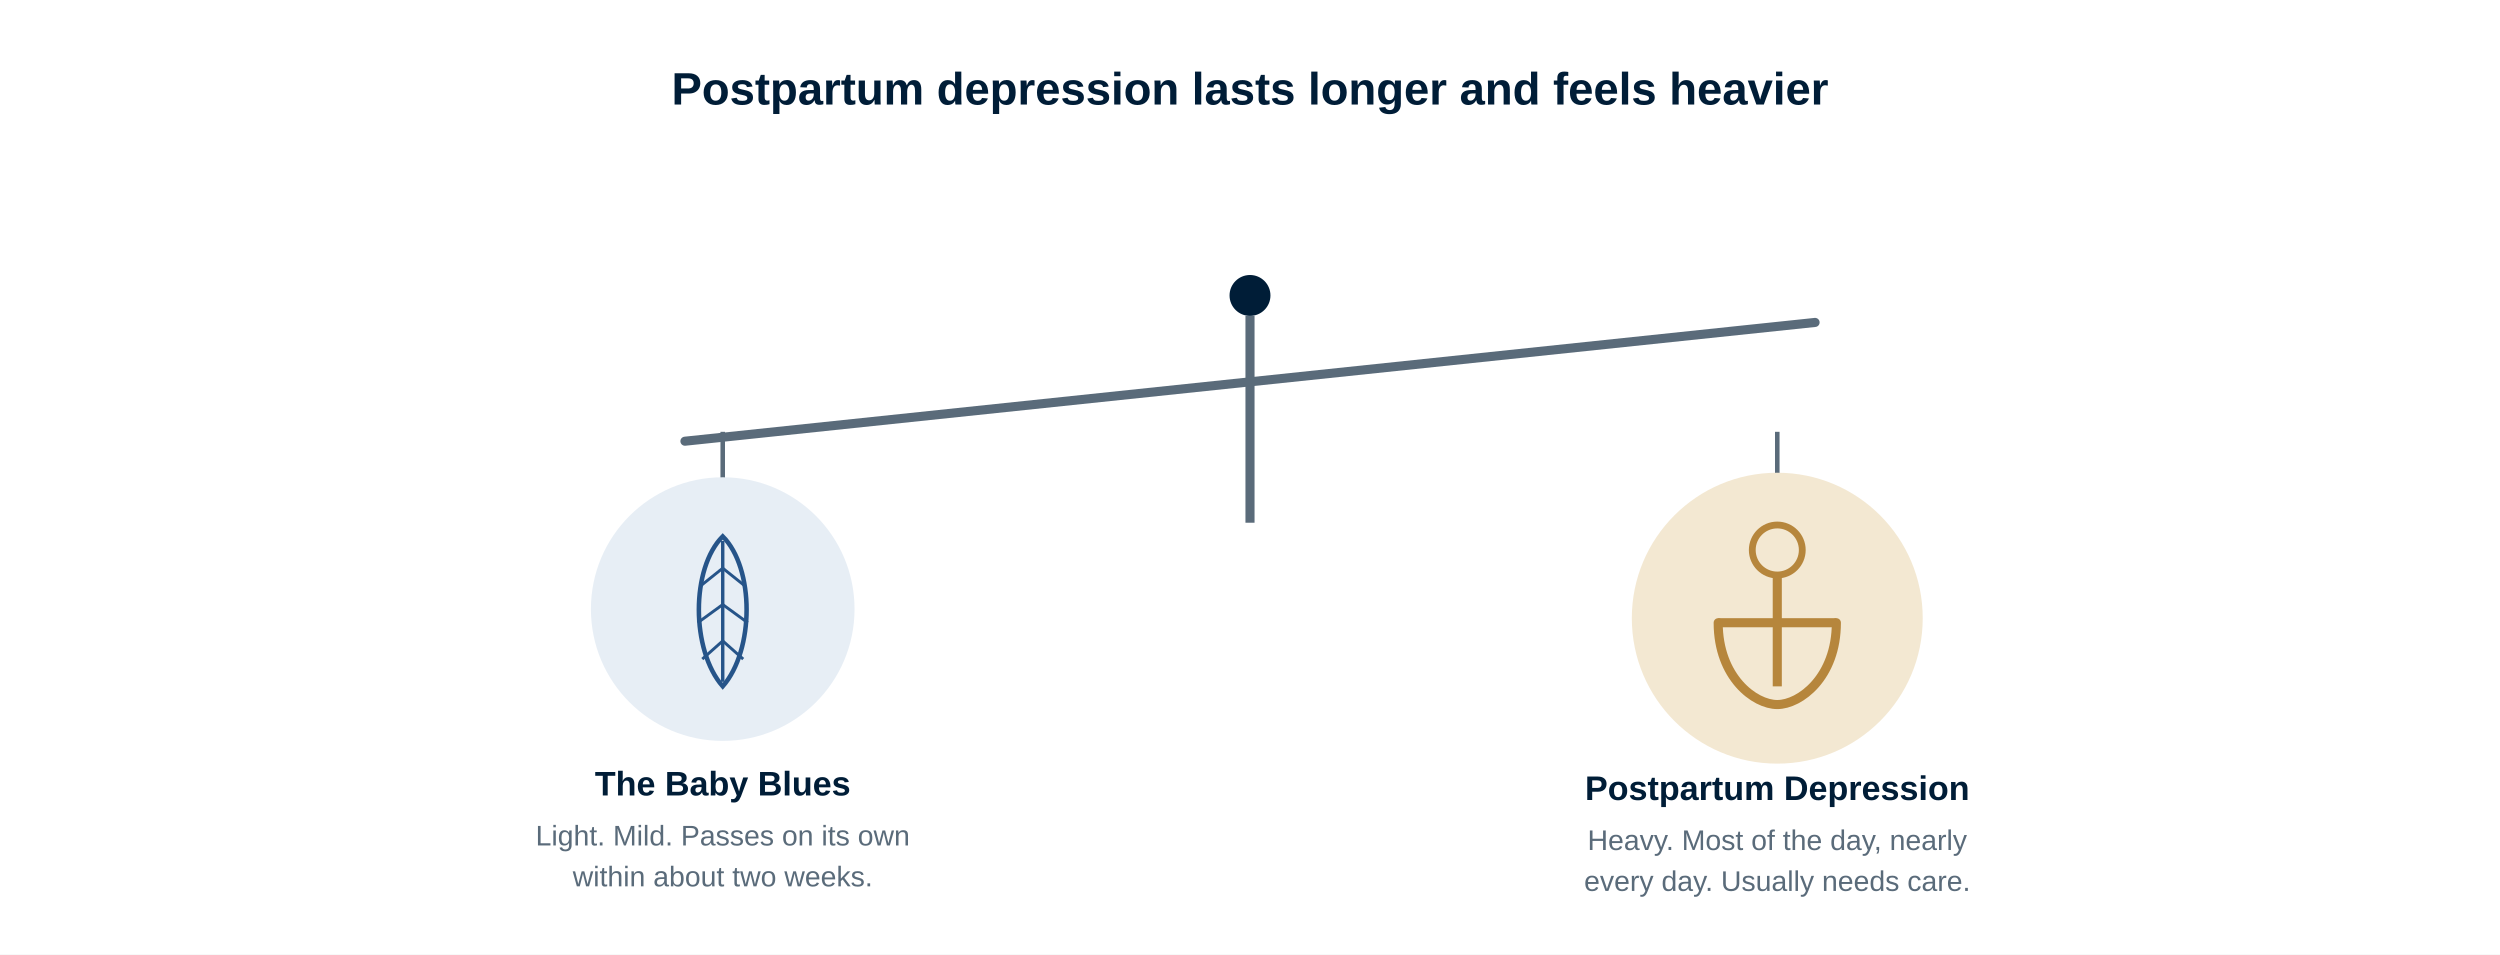
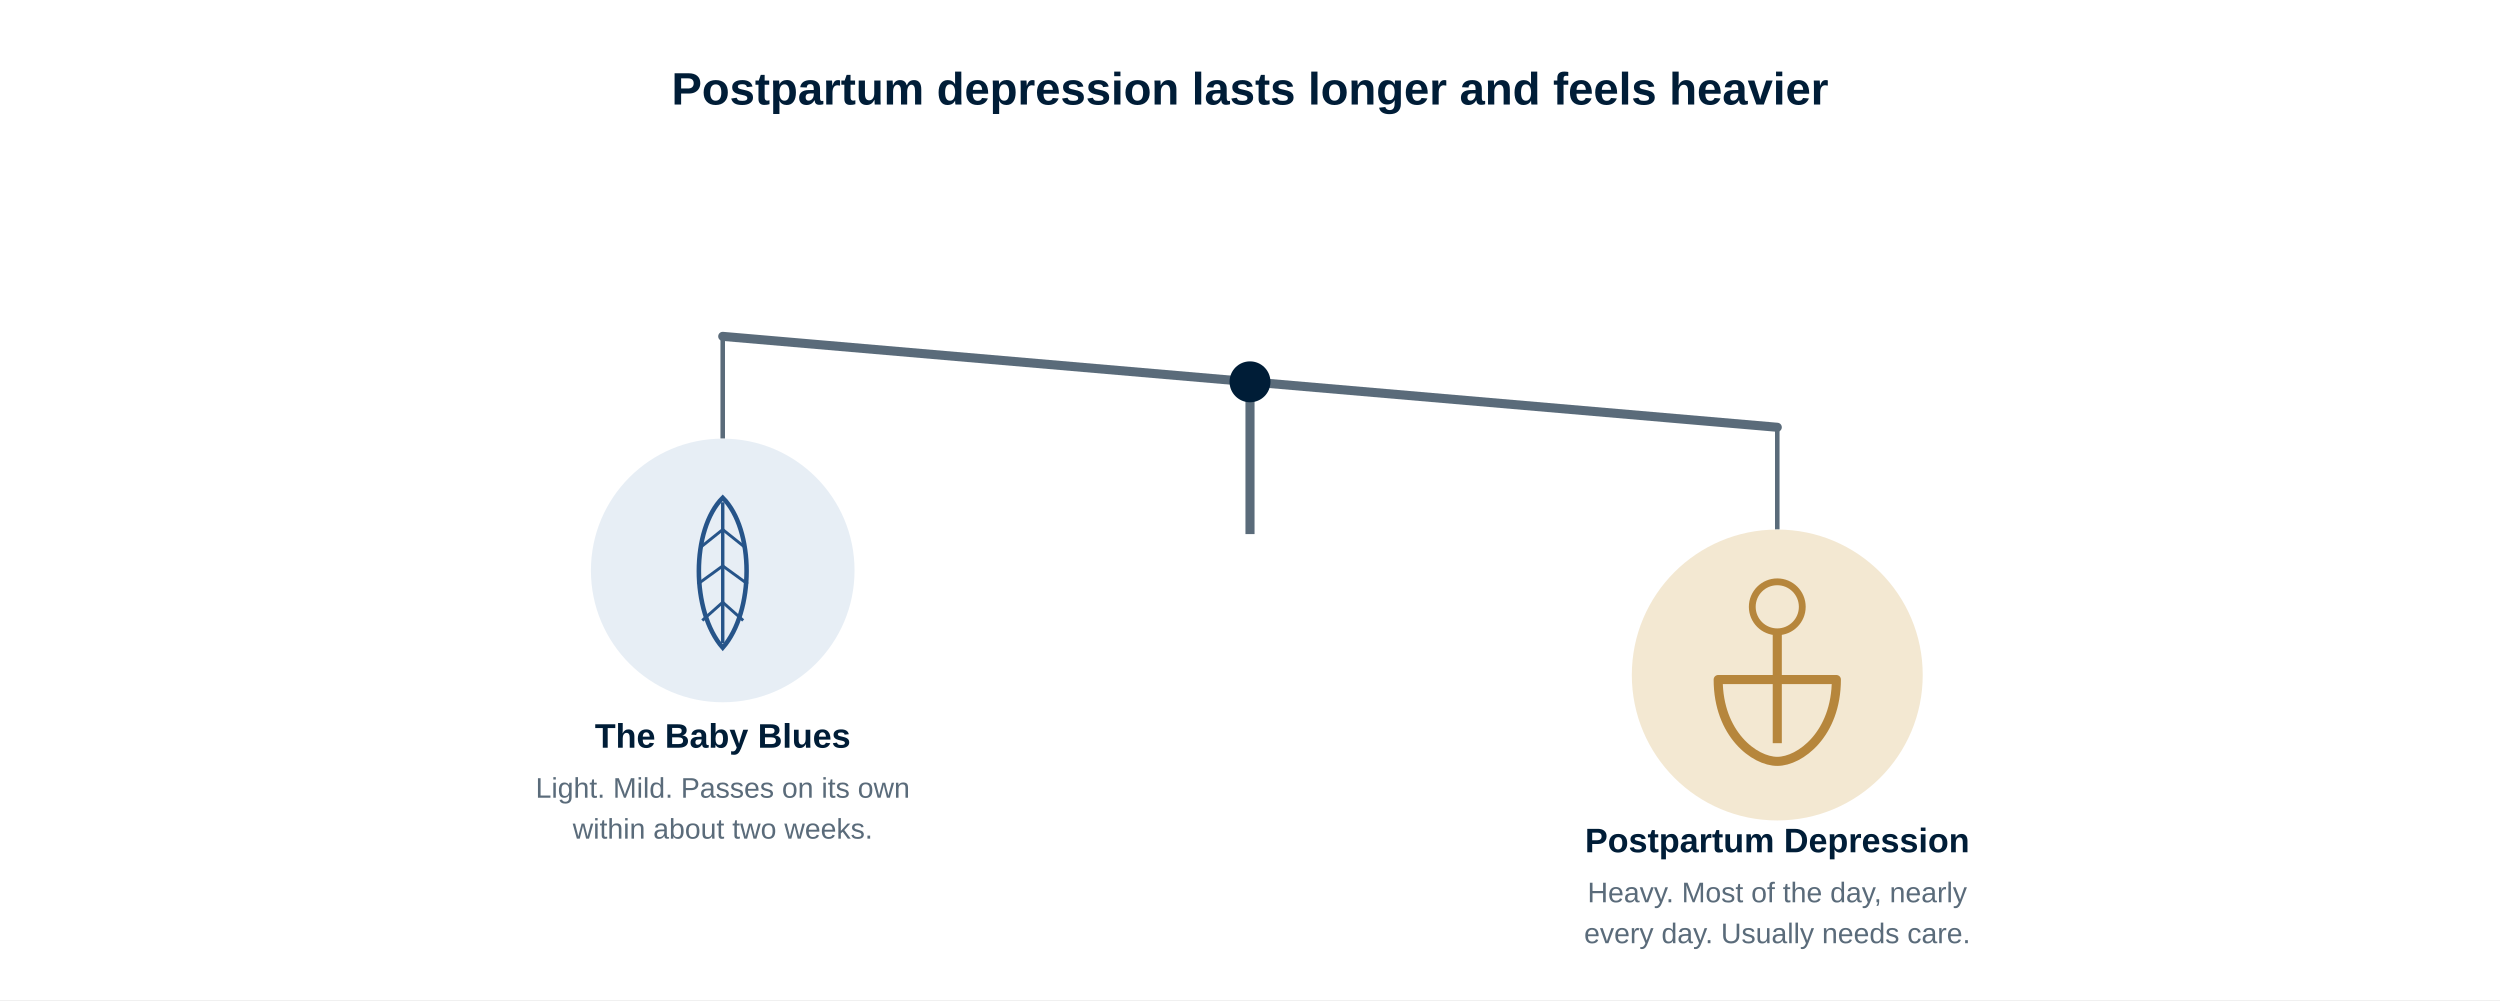
- <svg xmlns="http://www.w3.org/2000/svg" viewBox="0 0 1100 420" role="img" aria-labelledby="swtitle swdesc" font-family="Arial, Helvetica, sans-serif">
-   <rect width="1100" height="420" fill="#ffffff" />
+ <svg xmlns="http://www.w3.org/2000/svg" viewBox="0 0 1100 440" role="img" aria-labelledby="swtitle swdesc" font-family="Arial, Helvetica, sans-serif">
+   <rect width="1100" height="440" fill="#ffffff" />
  <text x="550" y="46" text-anchor="middle" font-size="20" font-weight="700" fill="#001d37">Postpartum depression lasts longer and feels heavier</text>
-   <circle cx="550" cy="130" r="9" fill="#001d37" />
-   <line x1="300" y1="168" x2="800" y2="168" stroke="#5a6b7a" stroke-width="4" stroke-linecap="round" transform="rotate(-6 550 168)" />
-   <line x1="550" y1="139" x2="550" y2="230" stroke="#5a6b7a" stroke-width="4" />
-   <line x1="318" y1="190" x2="318" y2="236" stroke="#5a6b7a" stroke-width="2" />
-   <g transform="translate(318,268)">
+   <line x1="550" y1="168" x2="550" y2="235" stroke="#5a6b7a" stroke-width="4" />
+   <line x1="318" y1="148" x2="782" y2="188" stroke="#5a6b7a" stroke-width="4" stroke-linecap="round" />
+   <circle cx="550" cy="168" r="9" fill="#001d37" />
+   <line x1="318" y1="148" x2="318" y2="193" stroke="#5a6b7a" stroke-width="2" />
+   <g transform="translate(318,251)">
    <circle cx="0" cy="0" r="58" fill="#e7eef5" />
    <path d="M0,-32 C14,-18 14,18 0,34 C-14,18 -14,-18 0,-32 Z" fill="none" stroke="#265489" stroke-width="2" />
    <line x1="0" y1="-30" x2="0" y2="32" stroke="#265489" stroke-width="1.5" />
    <path d="M0,-18 L10,-10 M0,-2 L11,6 M0,14 L9,22" stroke="#265489" stroke-width="1.3" fill="none" />
    <path d="M0,-18 L-10,-10 M0,-2 L-11,6 M0,14 L-9,22" stroke="#265489" stroke-width="1.3" fill="none" />
  </g>
-   <text x="318" y="350" text-anchor="middle" font-size="15" font-weight="700" fill="#001d37">The Baby Blues</text>
-   <text x="318" y="372" text-anchor="middle" font-size="12.5" fill="#5a6b7a">Light. Mild. Passes on its own</text>
-   <text x="318" y="390" text-anchor="middle" font-size="12.5" fill="#5a6b7a">within about two weeks.</text>
-   <line x1="782" y1="190" x2="782" y2="236" stroke="#5a6b7a" stroke-width="2" />
-   <g transform="translate(782,272)">
+   <text x="318" y="329" text-anchor="middle" font-size="15" font-weight="700" fill="#001d37">The Baby Blues</text>
+   <text x="318" y="351" text-anchor="middle" font-size="12.5" fill="#5a6b7a">Light. Mild. Passes on its own</text>
+   <text x="318" y="369" text-anchor="middle" font-size="12.5" fill="#5a6b7a">within about two weeks.</text>
+   <line x1="782" y1="188" x2="782" y2="233" stroke="#5a6b7a" stroke-width="2" />
+   <g transform="translate(782,297)">
    <circle cx="0" cy="0" r="64" fill="#f3e8d2" />
    <circle cx="0" cy="-30" r="11" fill="none" stroke="#b6863c" stroke-width="3" />
    <line x1="0" y1="-19" x2="0" y2="30" stroke="#b6863c" stroke-width="4" />
    <line x1="-26" y1="2" x2="26" y2="2" stroke="#b6863c" stroke-width="4" />
    <path d="M-26,2 C-26,26 -10,38 0,38 C10,38 26,26 26,2" fill="none" stroke="#b6863c" stroke-width="4" stroke-linecap="round" />
  </g>
-   <text x="782" y="352" text-anchor="middle" font-size="15" font-weight="700" fill="#001d37">Postpartum Depression</text>
-   <text x="782" y="374" text-anchor="middle" font-size="12.5" fill="#5a6b7a">Heavy. Most of the day, nearly</text>
-   <text x="782" y="392" text-anchor="middle" font-size="12.5" fill="#5a6b7a">every day. Usually needs care.</text>
+   <text x="782" y="375" text-anchor="middle" font-size="15" font-weight="700" fill="#001d37">Postpartum Depression</text>
+   <text x="782" y="397" text-anchor="middle" font-size="12.5" fill="#5a6b7a">Heavy. Most of the day, nearly</text>
+   <text x="782" y="415" text-anchor="middle" font-size="12.5" fill="#5a6b7a">every day. Usually needs care.</text>
</svg>
